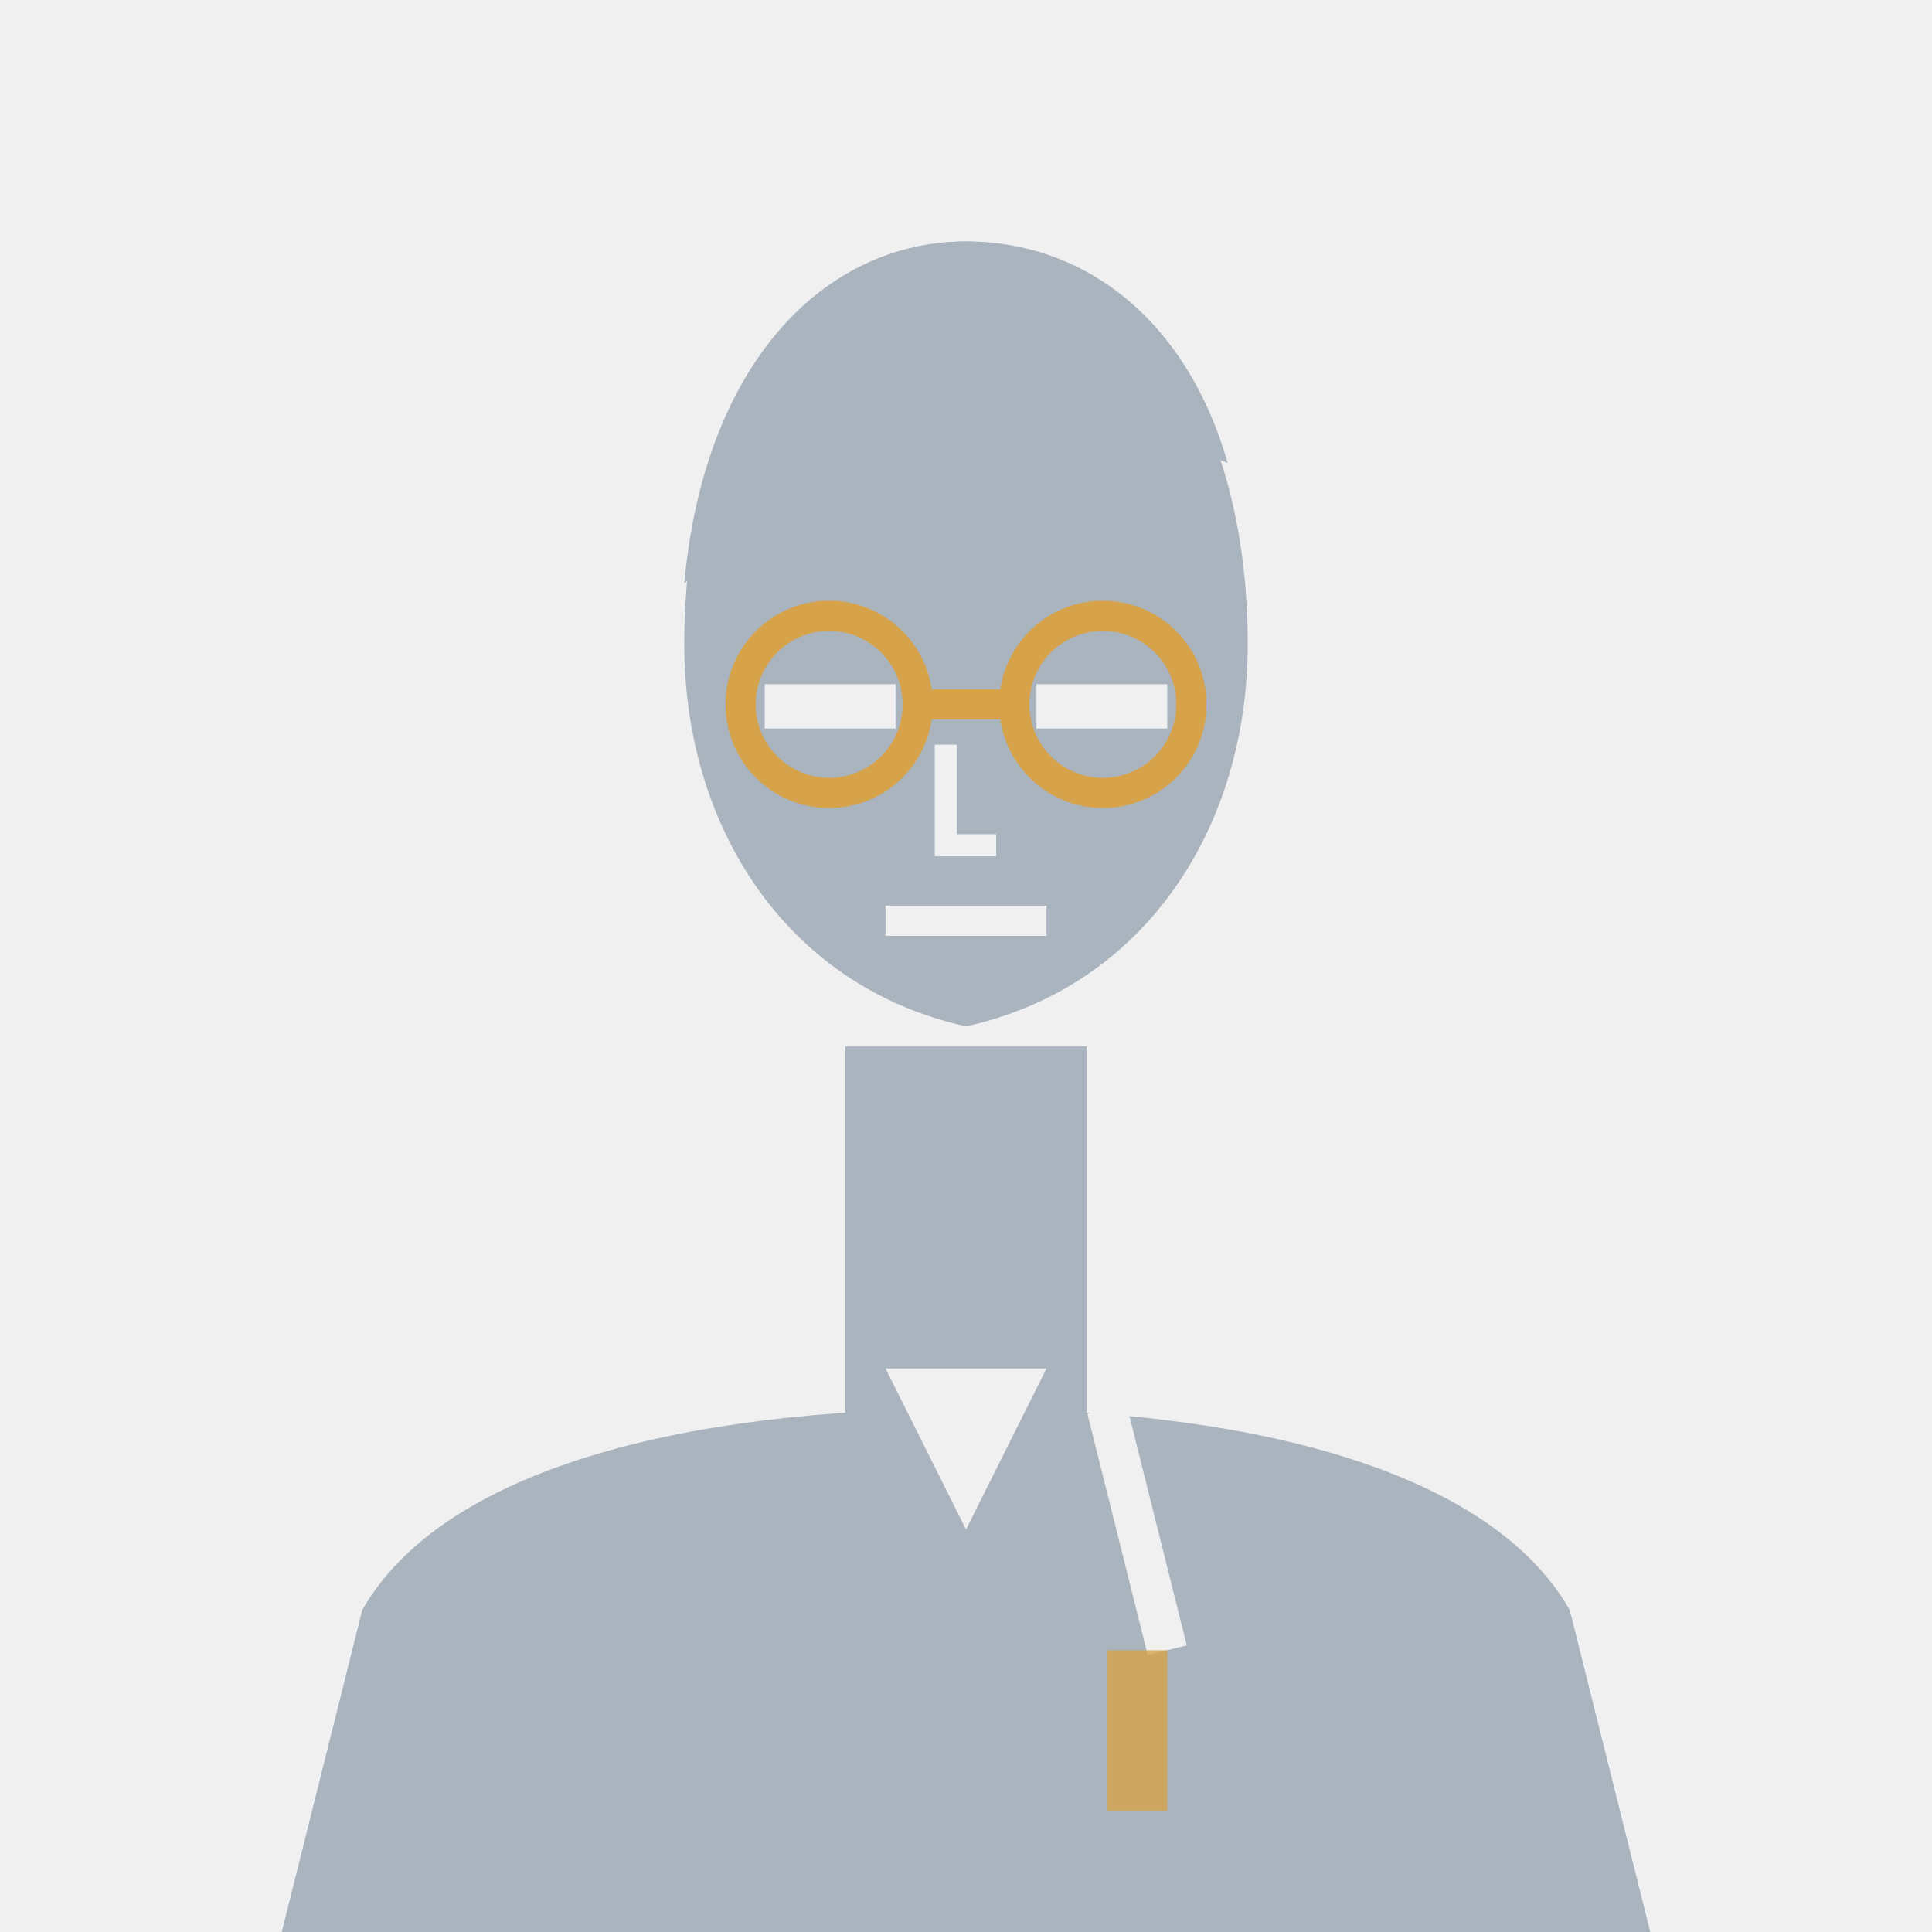
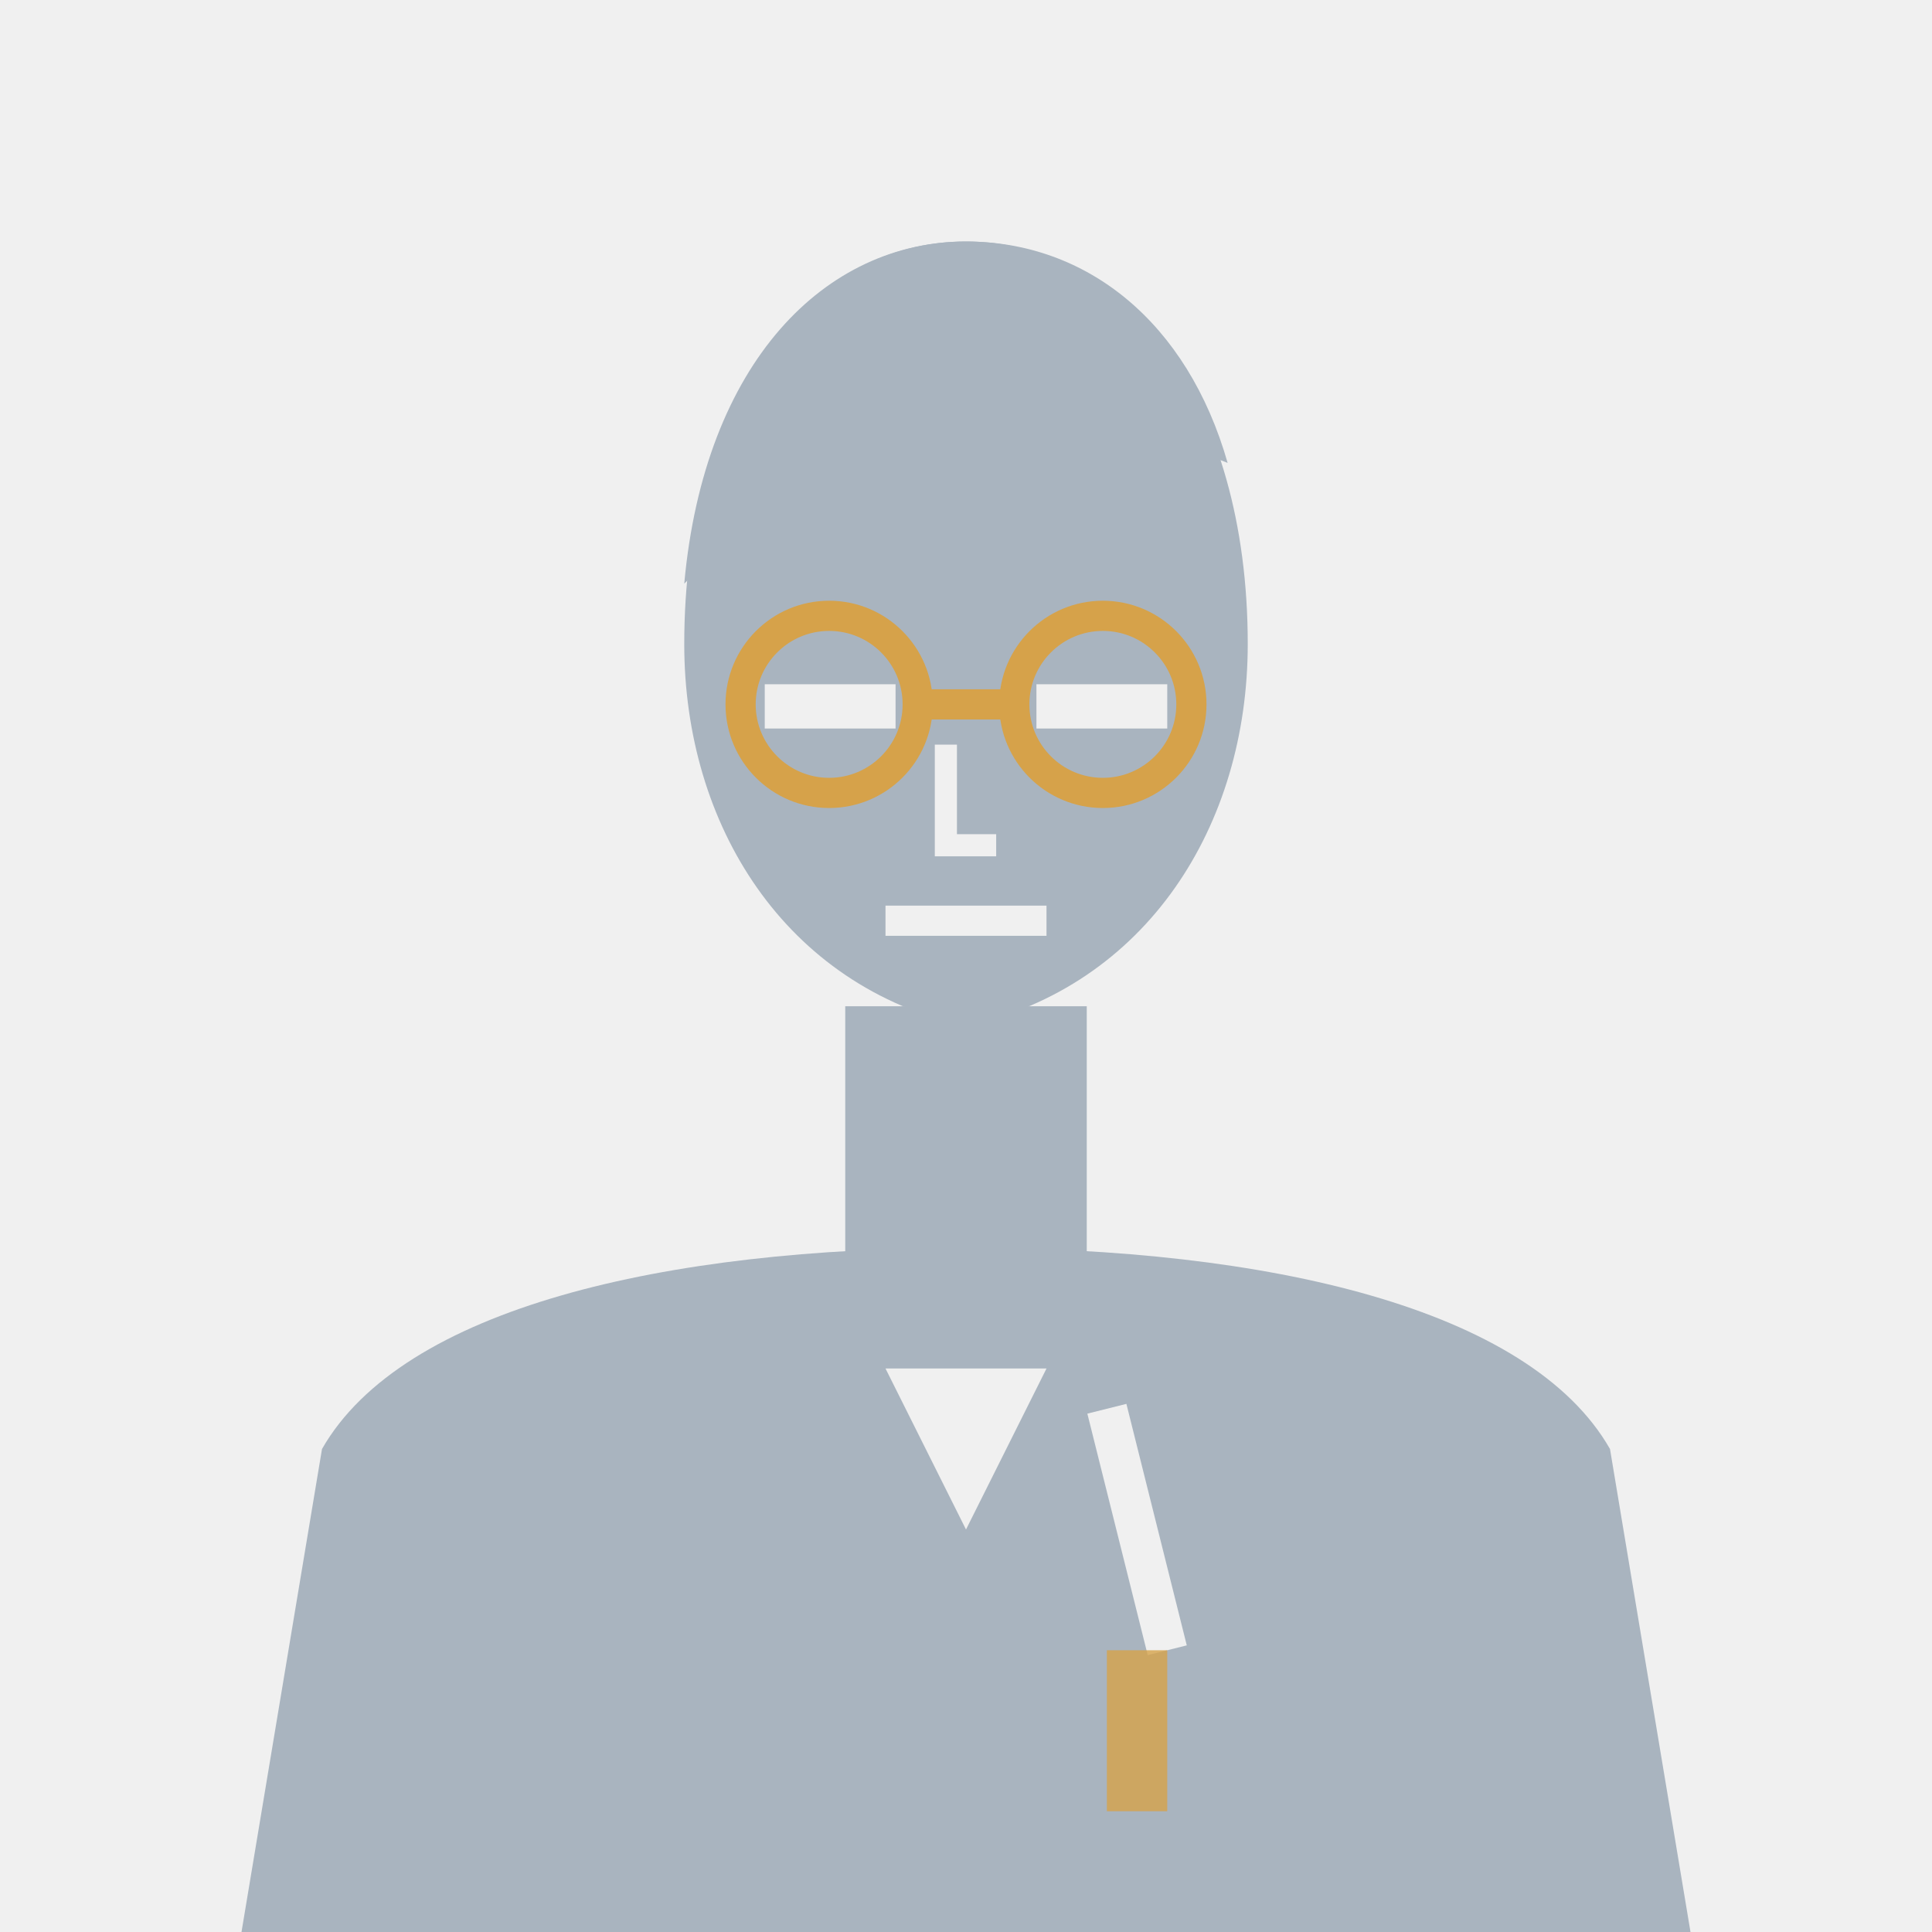
<svg xmlns="http://www.w3.org/2000/svg" width="96" height="96" viewBox="0 0 96 96">
  <defs>
    <mask id="m">
      <rect width="96" height="96" fill="#000" />
-       <path d="M14 96L18 80C22 73 34 70 48 70C62 70 74 73 78 80L82 96Z" fill="#fff" />
-       <path d="M42 52h12v20H42z" fill="#fff" />
+       <path d="M12 96L16 72C20 65 33 62 48 62C63 62 76 65 80 72L84 96Z" fill="#fff" />
+       <path d="M42 50h12v14H42z" fill="#fff" />
      <path d="M34 32c0-12 6-20 14-20s14 8 14 20c0 9-5 17-14 19-9-2-14-10-14-19z" fill="#fff" />
      <path d="M34 29c1-11 7-17 14-17 6 0 11 4 13 11-5-2-9-1-13 2-5-2-9-1-14 4z" fill="#fff" />
      <rect x="38" y="34" width="6.5" height="2.2" fill="#000" />
      <rect x="51.5" y="34" width="6.5" height="2.2" fill="#000" />
      <path d="M47 37v5h2.5" stroke="#000" stroke-width="1.1" fill="none" />
      <rect x="44" y="45" width="8" height="1.5" fill="#000" />
      <path d="M44 68l4 8 4-8" fill="#000" />
      <path d="M55 70l3 12" stroke="#000" stroke-width="2" fill="none" />
    </mask>
  </defs>
  <rect width="96" height="96" fill="#A9B4BF" mask="url(#m)" />
  <g fill="none" stroke="#D6A24A" stroke-width="1.5">
    <circle cx="41.2" cy="35" r="4.4" />
    <circle cx="54.8" cy="35" r="4.4" />
    <path d="M45.6 35h4.4" />
  </g>
  <rect x="55" y="82" width="3" height="8" fill="#D6A24A" opacity=".8" />
</svg>
